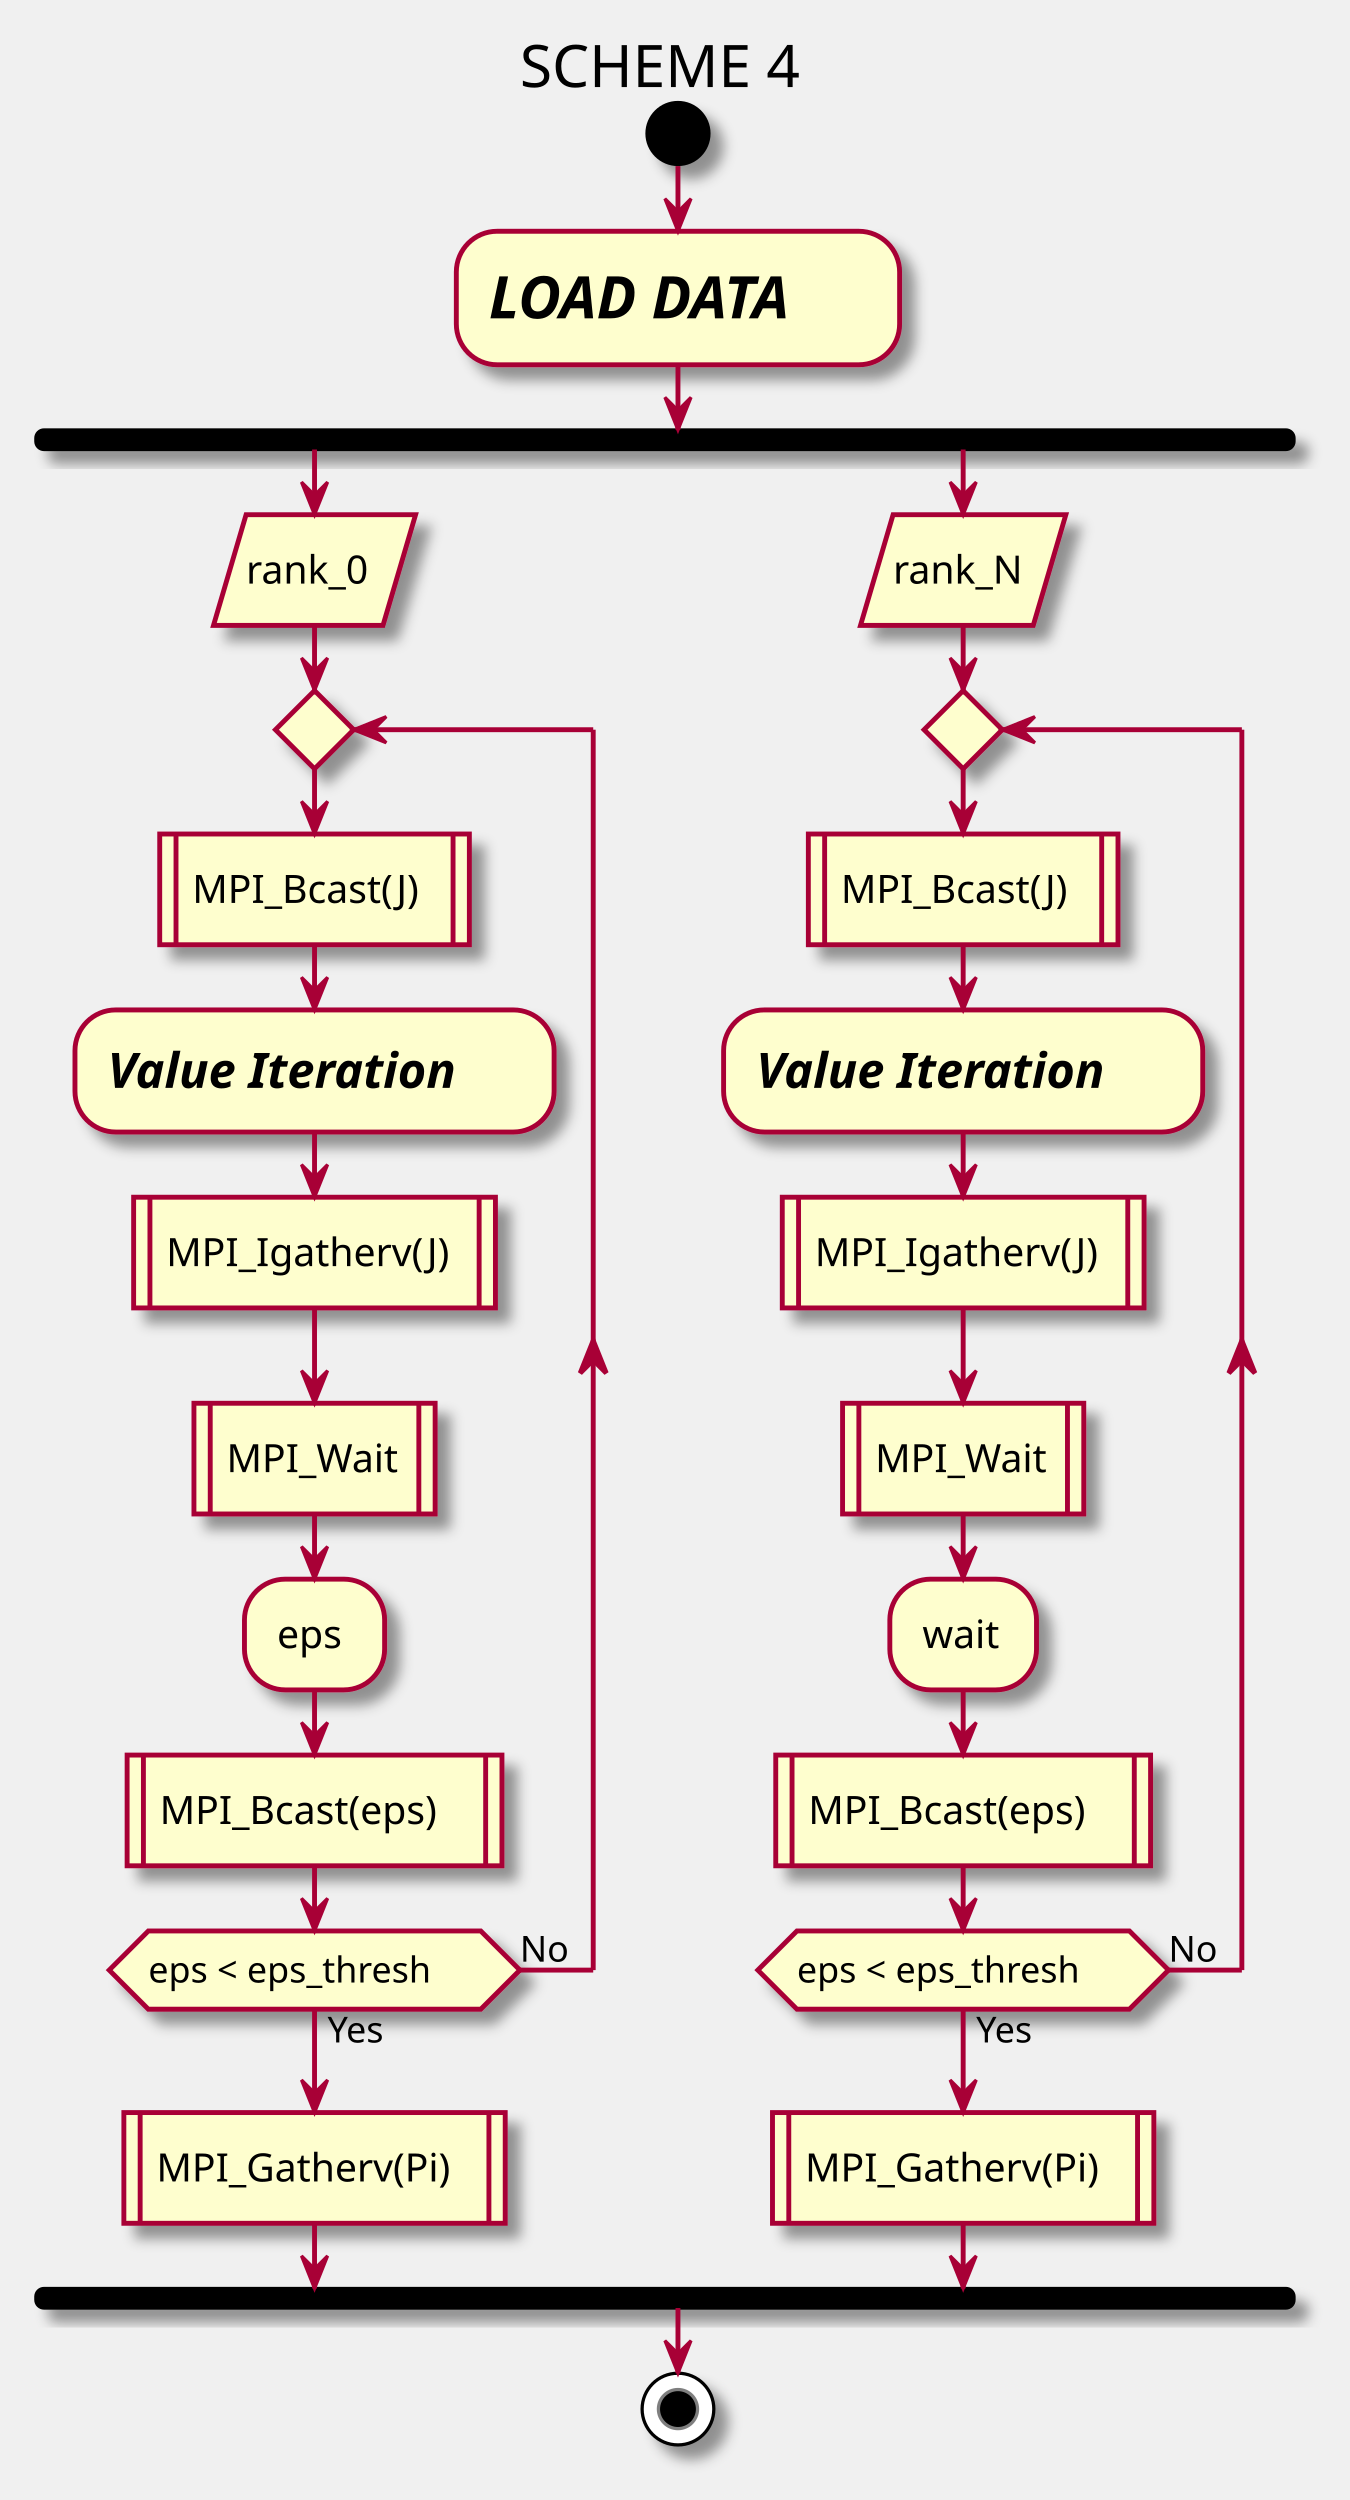
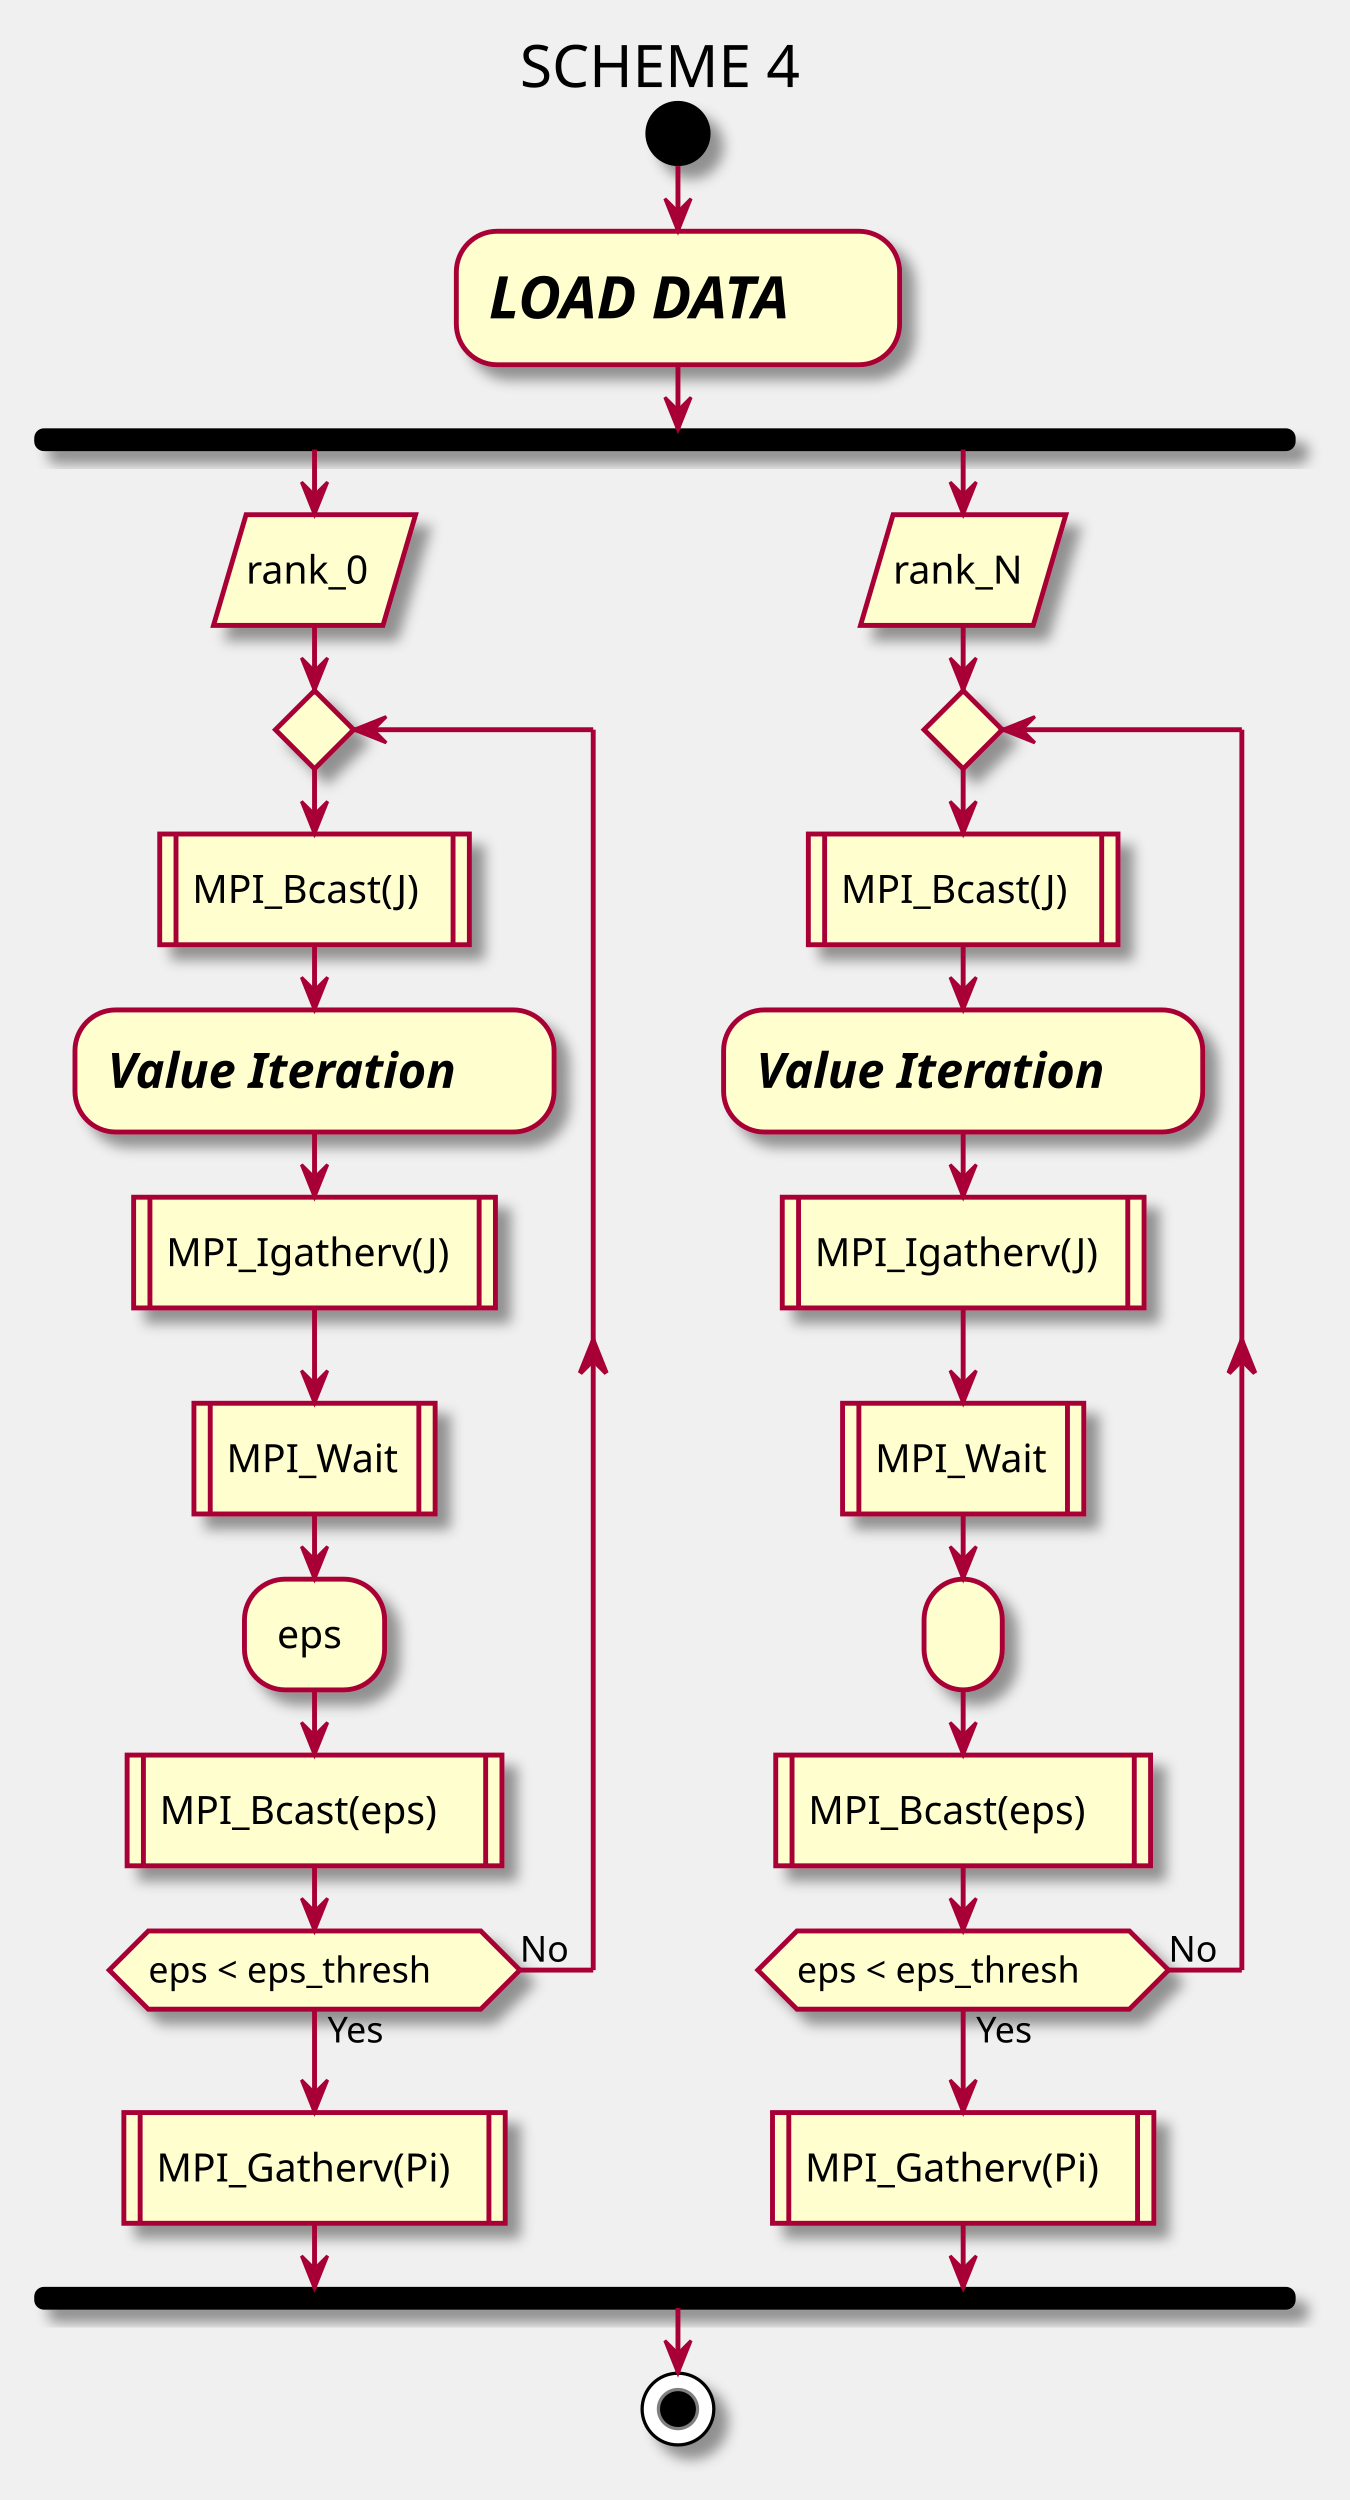
<svg xmlns="http://www.w3.org/2000/svg" contentScriptType="application/ecmascript" contentStyleType="text/css" height="767px" preserveAspectRatio="none" style="width:414px;height:767px;background:#FFFFFF;" version="1.1" viewBox="0 0 414 767" width="414px" zoomAndPan="magnify">
  <defs>
-     <filter height="300%" id="f1m31sf1l2rqfe" width="300%" x="-1" y="-1">
+     <filter height="300%" id="fapouqt244ly3" width="300%" x="-1" y="-1">
      <feGaussianBlur result="blurOut" stdDeviation="2.0" />
      <feColorMatrix in="blurOut" result="blurOut2" type="matrix" values="0 0 0 0 0 0 0 0 0 0 0 0 0 0 0 0 0 0 .4 0" />
      <feOffset dx="4.0" dy="4.0" in="blurOut2" result="blurOut3" />
      <feBlend in="SourceGraphic" in2="blurOut3" mode="normal" />
    </filter>
  </defs>
  <g>
    <text fill="#000000" font-family="sans-serif" font-size="18" lengthAdjust="spacing" textLength="93" x="159.5" y="26.708">SCHEME 4</text>
-     <ellipse cx="208" cy="40.953" fill="#000000" filter="url(#f1m31sf1l2rqfe)" rx="10" ry="10" style="stroke:none;stroke-width:1.0;" />
-     <rect fill="#FEFECE" filter="url(#f1m31sf1l2rqfe)" height="40.953" rx="12.5" ry="12.5" style="stroke:#A80036;stroke-width:1.5;" width="136" x="140" y="70.953" />
+     <ellipse cx="208" cy="40.953" fill="#000000" filter="url(#fapouqt244ly3)" rx="10" ry="10" style="stroke:none;stroke-width:1.0;" />
+     <rect fill="#FEFECE" filter="url(#fapouqt244ly3)" height="40.953" rx="12.5" ry="12.5" style="stroke:#A80036;stroke-width:1.5;" width="136" x="140" y="70.953" />
    <text fill="#000000" font-family="sans-serif" font-size="18" font-style="italic" font-weight="bold" lengthAdjust="spacing" textLength="116" x="150" y="97.661">LOAD DATA</text>
-     <rect fill="#000000" filter="url(#f1m31sf1l2rqfe)" height="6" rx="2.5" ry="2.5" style="stroke:#000000;stroke-width:1.0;" width="386" x="11" y="131.906" />
-     <polygon fill="#FEFECE" filter="url(#f1m31sf1l2rqfe)" points="75.5,157.906,127.5,157.906,117.5,191.875,65.5,191.875" style="stroke:#A80036;stroke-width:1.5;" />
+     <rect fill="#000000" filter="url(#fapouqt244ly3)" height="6" rx="2.5" ry="2.5" style="stroke:#000000;stroke-width:1.0;" width="386" x="11" y="131.906" />
+     <polygon fill="#FEFECE" filter="url(#fapouqt244ly3)" points="75.5,157.906,127.5,157.906,117.5,191.875,65.5,191.875" style="stroke:#A80036;stroke-width:1.5;" />
    <text fill="#000000" font-family="sans-serif" font-size="12" lengthAdjust="spacing" textLength="42" x="75.5" y="179.045">rank_0</text>
-     <rect fill="#FEFECE" filter="url(#f1m31sf1l2rqfe)" height="33.969" style="stroke:#A80036;stroke-width:1.5;" width="95" x="49" y="255.875" />
+     <rect fill="#FEFECE" filter="url(#fapouqt244ly3)" height="33.969" style="stroke:#A80036;stroke-width:1.5;" width="95" x="49" y="255.875" />
    <line style="stroke:#A80036;stroke-width:1.5;" x1="54" x2="54" y1="255.875" y2="289.844" />
    <line style="stroke:#A80036;stroke-width:1.5;" x1="139" x2="139" y1="255.875" y2="289.844" />
    <text fill="#000000" font-family="sans-serif" font-size="12" lengthAdjust="spacing" textLength="75" x="59" y="277.014">MPI_Bcast(J)</text>
-     <rect fill="#FEFECE" filter="url(#f1m31sf1l2rqfe)" height="37.461" rx="12.5" ry="12.5" style="stroke:#A80036;stroke-width:1.5;" width="147" x="23" y="309.844" />
+     <rect fill="#FEFECE" filter="url(#fapouqt244ly3)" height="37.461" rx="12.5" ry="12.5" style="stroke:#A80036;stroke-width:1.5;" width="147" x="23" y="309.844" />
    <text fill="#000000" font-family="sans-serif" font-size="15" font-style="italic" font-weight="bold" lengthAdjust="spacing" textLength="127" x="33" y="333.767">Value Iteration</text>
-     <rect fill="#FEFECE" filter="url(#f1m31sf1l2rqfe)" height="33.969" style="stroke:#A80036;stroke-width:1.5;" width="111" x="41" y="367.305" />
+     <rect fill="#FEFECE" filter="url(#fapouqt244ly3)" height="33.969" style="stroke:#A80036;stroke-width:1.5;" width="111" x="41" y="367.305" />
    <line style="stroke:#A80036;stroke-width:1.5;" x1="46" x2="46" y1="367.305" y2="401.273" />
    <line style="stroke:#A80036;stroke-width:1.5;" x1="147" x2="147" y1="367.305" y2="401.273" />
    <text fill="#000000" font-family="sans-serif" font-size="12" lengthAdjust="spacing" textLength="91" x="51" y="388.443">MPI_Igatherv(J)</text>
-     <rect fill="#FEFECE" filter="url(#f1m31sf1l2rqfe)" height="33.969" style="stroke:#A80036;stroke-width:1.5;" width="74" x="59.5" y="430.519" />
+     <rect fill="#FEFECE" filter="url(#fapouqt244ly3)" height="33.969" style="stroke:#A80036;stroke-width:1.5;" width="74" x="59.5" y="430.519" />
    <line style="stroke:#A80036;stroke-width:1.5;" x1="64.5" x2="64.5" y1="430.519" y2="464.488" />
    <line style="stroke:#A80036;stroke-width:1.5;" x1="128.5" x2="128.5" y1="430.519" y2="464.488" />
    <text fill="#000000" font-family="sans-serif" font-size="12" lengthAdjust="spacing" textLength="54" x="69.5" y="451.658">MPI_Wait</text>
-     <rect fill="#FEFECE" filter="url(#f1m31sf1l2rqfe)" height="33.969" rx="12.5" ry="12.5" style="stroke:#A80036;stroke-width:1.5;" width="43" x="75" y="484.488" />
+     <rect fill="#FEFECE" filter="url(#fapouqt244ly3)" height="33.969" rx="12.5" ry="12.5" style="stroke:#A80036;stroke-width:1.5;" width="43" x="75" y="484.488" />
    <text fill="#000000" font-family="sans-serif" font-size="12" lengthAdjust="spacing" textLength="23" x="85" y="505.627">eps</text>
-     <rect fill="#FEFECE" filter="url(#f1m31sf1l2rqfe)" height="33.969" style="stroke:#A80036;stroke-width:1.5;" width="115" x="39" y="538.457" />
+     <rect fill="#FEFECE" filter="url(#fapouqt244ly3)" height="33.969" style="stroke:#A80036;stroke-width:1.5;" width="115" x="39" y="538.457" />
    <line style="stroke:#A80036;stroke-width:1.5;" x1="44" x2="44" y1="538.457" y2="572.426" />
    <line style="stroke:#A80036;stroke-width:1.5;" x1="149" x2="149" y1="538.457" y2="572.426" />
    <text fill="#000000" font-family="sans-serif" font-size="12" lengthAdjust="spacing" textLength="95" x="49" y="559.596">MPI_Bcast(eps)</text>
-     <polygon fill="#FEFECE" filter="url(#f1m31sf1l2rqfe)" points="96.5,211.875,108.5,223.875,96.5,235.875,84.5,223.875,96.5,211.875" style="stroke:#A80036;stroke-width:1.5;" />
-     <polygon fill="#FEFECE" filter="url(#f1m31sf1l2rqfe)" points="45.5,592.426,147.5,592.426,159.5,604.426,147.5,616.426,45.5,616.426,33.5,604.426,45.5,592.426" style="stroke:#A80036;stroke-width:1.5;" />
+     <polygon fill="#FEFECE" filter="url(#fapouqt244ly3)" points="96.5,211.875,108.5,223.875,96.5,235.875,84.5,223.875,96.5,211.875" style="stroke:#A80036;stroke-width:1.5;" />
+     <polygon fill="#FEFECE" filter="url(#fapouqt244ly3)" points="45.5,592.426,147.5,592.426,159.5,604.426,147.5,616.426,45.5,616.426,33.5,604.426,45.5,592.426" style="stroke:#A80036;stroke-width:1.5;" />
    <text fill="#000000" font-family="sans-serif" font-size="11" lengthAdjust="spacing" textLength="21" x="100.5" y="626.636">Yes</text>
    <text fill="#000000" font-family="sans-serif" font-size="11" lengthAdjust="spacing" textLength="102" x="45.5" y="608.234">eps &lt; eps_thresh</text>
    <text fill="#000000" font-family="sans-serif" font-size="11" lengthAdjust="spacing" textLength="15" x="159.5" y="601.832">No</text>
-     <rect fill="#FEFECE" filter="url(#f1m31sf1l2rqfe)" height="33.969" style="stroke:#A80036;stroke-width:1.5;" width="117" x="38" y="648.136" />
+     <rect fill="#FEFECE" filter="url(#fapouqt244ly3)" height="33.969" style="stroke:#A80036;stroke-width:1.5;" width="117" x="38" y="648.136" />
    <line style="stroke:#A80036;stroke-width:1.5;" x1="43" x2="43" y1="648.136" y2="682.105" />
    <line style="stroke:#A80036;stroke-width:1.5;" x1="150" x2="150" y1="648.136" y2="682.105" />
    <text fill="#000000" font-family="sans-serif" font-size="12" lengthAdjust="spacing" textLength="97" x="48" y="669.275">MPI_Gatherv(Pi)</text>
-     <polygon fill="#FEFECE" filter="url(#f1m31sf1l2rqfe)" points="274,157.906,327,157.906,317,191.875,264,191.875" style="stroke:#A80036;stroke-width:1.5;" />
+     <polygon fill="#FEFECE" filter="url(#fapouqt244ly3)" points="274,157.906,327,157.906,317,191.875,264,191.875" style="stroke:#A80036;stroke-width:1.5;" />
    <text fill="#000000" font-family="sans-serif" font-size="12" lengthAdjust="spacing" textLength="43" x="274" y="179.045">rank_N</text>
-     <rect fill="#FEFECE" filter="url(#f1m31sf1l2rqfe)" height="33.969" style="stroke:#A80036;stroke-width:1.5;" width="95" x="248" y="255.875" />
+     <rect fill="#FEFECE" filter="url(#fapouqt244ly3)" height="33.969" style="stroke:#A80036;stroke-width:1.5;" width="95" x="248" y="255.875" />
    <line style="stroke:#A80036;stroke-width:1.5;" x1="253" x2="253" y1="255.875" y2="289.844" />
    <line style="stroke:#A80036;stroke-width:1.5;" x1="338" x2="338" y1="255.875" y2="289.844" />
    <text fill="#000000" font-family="sans-serif" font-size="12" lengthAdjust="spacing" textLength="75" x="258" y="277.014">MPI_Bcast(J)</text>
-     <rect fill="#FEFECE" filter="url(#f1m31sf1l2rqfe)" height="37.461" rx="12.5" ry="12.5" style="stroke:#A80036;stroke-width:1.5;" width="147" x="222" y="309.844" />
+     <rect fill="#FEFECE" filter="url(#fapouqt244ly3)" height="37.461" rx="12.5" ry="12.5" style="stroke:#A80036;stroke-width:1.5;" width="147" x="222" y="309.844" />
    <text fill="#000000" font-family="sans-serif" font-size="15" font-style="italic" font-weight="bold" lengthAdjust="spacing" textLength="127" x="232" y="333.767">Value Iteration</text>
-     <rect fill="#FEFECE" filter="url(#f1m31sf1l2rqfe)" height="33.969" style="stroke:#A80036;stroke-width:1.5;" width="111" x="240" y="367.305" />
+     <rect fill="#FEFECE" filter="url(#fapouqt244ly3)" height="33.969" style="stroke:#A80036;stroke-width:1.5;" width="111" x="240" y="367.305" />
    <line style="stroke:#A80036;stroke-width:1.5;" x1="245" x2="245" y1="367.305" y2="401.273" />
    <line style="stroke:#A80036;stroke-width:1.5;" x1="346" x2="346" y1="367.305" y2="401.273" />
    <text fill="#000000" font-family="sans-serif" font-size="12" lengthAdjust="spacing" textLength="91" x="250" y="388.443">MPI_Igatherv(J)</text>
-     <rect fill="#FEFECE" filter="url(#f1m31sf1l2rqfe)" height="33.969" style="stroke:#A80036;stroke-width:1.5;" width="74" x="258.5" y="430.519" />
+     <rect fill="#FEFECE" filter="url(#fapouqt244ly3)" height="33.969" style="stroke:#A80036;stroke-width:1.5;" width="74" x="258.5" y="430.519" />
    <line style="stroke:#A80036;stroke-width:1.5;" x1="263.5" x2="263.5" y1="430.519" y2="464.488" />
    <line style="stroke:#A80036;stroke-width:1.5;" x1="327.5" x2="327.5" y1="430.519" y2="464.488" />
    <text fill="#000000" font-family="sans-serif" font-size="12" lengthAdjust="spacing" textLength="54" x="268.5" y="451.658">MPI_Wait</text>
-     <rect fill="#FEFECE" filter="url(#f1m31sf1l2rqfe)" height="33.969" rx="12.5" ry="12.5" style="stroke:#A80036;stroke-width:1.5;" width="45" x="273" y="484.488" />
-     <text fill="#000000" font-family="sans-serif" font-size="12" lengthAdjust="spacing" textLength="25" x="283" y="505.627">wait</text>
-     <rect fill="#FEFECE" filter="url(#f1m31sf1l2rqfe)" height="33.969" style="stroke:#A80036;stroke-width:1.5;" width="115" x="238" y="538.457" />
+     <rect fill="#FEFECE" filter="url(#fapouqt244ly3)" height="33.969" rx="12.5" ry="12.5" style="stroke:#A80036;stroke-width:1.5;" width="24" x="283.5" y="484.488" />
+     <text fill="#000000" font-family="sans-serif" font-size="12" lengthAdjust="spacing" textLength="0" x="297.5" y="505.627" />
+     <rect fill="#FEFECE" filter="url(#fapouqt244ly3)" height="33.969" style="stroke:#A80036;stroke-width:1.5;" width="115" x="238" y="538.457" />
    <line style="stroke:#A80036;stroke-width:1.5;" x1="243" x2="243" y1="538.457" y2="572.426" />
    <line style="stroke:#A80036;stroke-width:1.5;" x1="348" x2="348" y1="538.457" y2="572.426" />
    <text fill="#000000" font-family="sans-serif" font-size="12" lengthAdjust="spacing" textLength="95" x="248" y="559.596">MPI_Bcast(eps)</text>
-     <polygon fill="#FEFECE" filter="url(#f1m31sf1l2rqfe)" points="295.5,211.875,307.5,223.875,295.5,235.875,283.5,223.875,295.5,211.875" style="stroke:#A80036;stroke-width:1.5;" />
-     <polygon fill="#FEFECE" filter="url(#f1m31sf1l2rqfe)" points="244.5,592.426,346.5,592.426,358.5,604.426,346.5,616.426,244.5,616.426,232.5,604.426,244.5,592.426" style="stroke:#A80036;stroke-width:1.5;" />
+     <polygon fill="#FEFECE" filter="url(#fapouqt244ly3)" points="295.5,211.875,307.5,223.875,295.5,235.875,283.5,223.875,295.5,211.875" style="stroke:#A80036;stroke-width:1.5;" />
+     <polygon fill="#FEFECE" filter="url(#fapouqt244ly3)" points="244.5,592.426,346.5,592.426,358.5,604.426,346.5,616.426,244.5,616.426,232.5,604.426,244.5,592.426" style="stroke:#A80036;stroke-width:1.5;" />
    <text fill="#000000" font-family="sans-serif" font-size="11" lengthAdjust="spacing" textLength="21" x="299.5" y="626.636">Yes</text>
    <text fill="#000000" font-family="sans-serif" font-size="11" lengthAdjust="spacing" textLength="102" x="244.5" y="608.234">eps &lt; eps_thresh</text>
    <text fill="#000000" font-family="sans-serif" font-size="11" lengthAdjust="spacing" textLength="15" x="358.5" y="601.832">No</text>
-     <rect fill="#FEFECE" filter="url(#f1m31sf1l2rqfe)" height="33.969" style="stroke:#A80036;stroke-width:1.5;" width="117" x="237" y="648.136" />
+     <rect fill="#FEFECE" filter="url(#fapouqt244ly3)" height="33.969" style="stroke:#A80036;stroke-width:1.5;" width="117" x="237" y="648.136" />
    <line style="stroke:#A80036;stroke-width:1.5;" x1="242" x2="242" y1="648.136" y2="682.105" />
    <line style="stroke:#A80036;stroke-width:1.5;" x1="349" x2="349" y1="648.136" y2="682.105" />
    <text fill="#000000" font-family="sans-serif" font-size="12" lengthAdjust="spacing" textLength="97" x="247" y="669.275">MPI_Gatherv(Pi)</text>
-     <rect fill="#000000" filter="url(#f1m31sf1l2rqfe)" height="6" rx="2.5" ry="2.5" style="stroke:#000000;stroke-width:1.0;" width="386" x="11" y="702.105" />
-     <ellipse cx="208" cy="739.105" fill="#FFFFFF" filter="url(#f1m31sf1l2rqfe)" rx="11" ry="11" style="stroke:#000000;stroke-width:1.0;" />
+     <rect fill="#000000" filter="url(#fapouqt244ly3)" height="6" rx="2.5" ry="2.5" style="stroke:#000000;stroke-width:1.0;" width="386" x="11" y="702.105" />
+     <ellipse cx="208" cy="739.105" fill="#FFFFFF" filter="url(#fapouqt244ly3)" rx="11" ry="11" style="stroke:#000000;stroke-width:1.0;" />
    <ellipse cx="208" cy="739.105" fill="#000000" rx="6" ry="6" style="stroke:#7F7F7F;stroke-width:1.0;" />
    <line style="stroke:#A80036;stroke-width:1.5;" x1="208" x2="208" y1="50.953" y2="70.953" />
    <polygon fill="#A80036" points="204,60.953,208,70.953,212,60.953,208,64.953" style="stroke:#A80036;stroke-width:1.0;" />
    <line style="stroke:#A80036;stroke-width:1.5;" x1="96.5" x2="96.5" y1="289.844" y2="309.844" />
    <polygon fill="#A80036" points="92.5,299.844,96.5,309.844,100.5,299.844,96.5,303.844" style="stroke:#A80036;stroke-width:1.0;" />
    <line style="stroke:#A80036;stroke-width:1.5;" x1="96.5" x2="96.5" y1="347.305" y2="367.305" />
    <polygon fill="#A80036" points="92.5,357.305,96.5,367.305,100.5,357.305,96.5,361.305" style="stroke:#A80036;stroke-width:1.0;" />
    <line style="stroke:#A80036;stroke-width:1.5;" x1="96.5" x2="96.5" y1="401.273" y2="430.519" />
    <polygon fill="#A80036" points="92.5,420.519,96.5,430.519,100.5,420.519,96.5,424.519" style="stroke:#A80036;stroke-width:1.0;" />
    <line style="stroke:#A80036;stroke-width:1.5;" x1="96.5" x2="96.5" y1="464.488" y2="484.488" />
    <polygon fill="#A80036" points="92.5,474.488,96.5,484.488,100.5,474.488,96.5,478.488" style="stroke:#A80036;stroke-width:1.0;" />
    <line style="stroke:#A80036;stroke-width:1.5;" x1="96.5" x2="96.5" y1="518.457" y2="538.457" />
    <polygon fill="#A80036" points="92.5,528.457,96.5,538.457,100.5,528.457,96.5,532.457" style="stroke:#A80036;stroke-width:1.0;" />
    <line style="stroke:#A80036;stroke-width:1.5;" x1="96.5" x2="96.5" y1="235.875" y2="255.875" />
    <polygon fill="#A80036" points="92.5,245.875,96.5,255.875,100.5,245.875,96.5,249.875" style="stroke:#A80036;stroke-width:1.0;" />
    <line style="stroke:#A80036;stroke-width:1.5;" x1="159.5" x2="182" y1="604.426" y2="604.426" />
    <polygon fill="#A80036" points="178,421.273,182,411.273,186,421.273,182,417.273" style="stroke:#A80036;stroke-width:1.5;" />
    <line style="stroke:#A80036;stroke-width:1.5;" x1="182" x2="182" y1="223.875" y2="604.426" />
    <line style="stroke:#A80036;stroke-width:1.5;" x1="182" x2="108.5" y1="223.875" y2="223.875" />
    <polygon fill="#A80036" points="118.5,219.875,108.5,223.875,118.5,227.875,114.5,223.875" style="stroke:#A80036;stroke-width:1.0;" />
    <line style="stroke:#A80036;stroke-width:1.5;" x1="96.5" x2="96.5" y1="572.426" y2="592.426" />
    <polygon fill="#A80036" points="92.5,582.426,96.5,592.426,100.5,582.426,96.5,586.426" style="stroke:#A80036;stroke-width:1.0;" />
    <line style="stroke:#A80036;stroke-width:1.5;" x1="96.5" x2="96.5" y1="191.875" y2="211.875" />
    <polygon fill="#A80036" points="92.5,201.875,96.5,211.875,100.5,201.875,96.5,205.875" style="stroke:#A80036;stroke-width:1.0;" />
    <line style="stroke:#A80036;stroke-width:1.5;" x1="96.5" x2="96.5" y1="616.426" y2="648.136" />
    <polygon fill="#A80036" points="92.5,638.136,96.5,648.136,100.5,638.136,96.5,642.136" style="stroke:#A80036;stroke-width:1.0;" />
    <line style="stroke:#A80036;stroke-width:1.5;" x1="295.5" x2="295.5" y1="289.844" y2="309.844" />
    <polygon fill="#A80036" points="291.5,299.844,295.5,309.844,299.5,299.844,295.5,303.844" style="stroke:#A80036;stroke-width:1.0;" />
    <line style="stroke:#A80036;stroke-width:1.5;" x1="295.5" x2="295.5" y1="347.305" y2="367.305" />
    <polygon fill="#A80036" points="291.5,357.305,295.5,367.305,299.5,357.305,295.5,361.305" style="stroke:#A80036;stroke-width:1.0;" />
    <line style="stroke:#A80036;stroke-width:1.5;" x1="295.5" x2="295.5" y1="401.273" y2="430.519" />
    <polygon fill="#A80036" points="291.5,420.519,295.5,430.519,299.5,420.519,295.5,424.519" style="stroke:#A80036;stroke-width:1.0;" />
    <line style="stroke:#A80036;stroke-width:1.5;" x1="295.5" x2="295.5" y1="464.488" y2="484.488" />
    <polygon fill="#A80036" points="291.5,474.488,295.5,484.488,299.5,474.488,295.5,478.488" style="stroke:#A80036;stroke-width:1.0;" />
    <line style="stroke:#A80036;stroke-width:1.5;" x1="295.5" x2="295.5" y1="518.457" y2="538.457" />
    <polygon fill="#A80036" points="291.5,528.457,295.5,538.457,299.5,528.457,295.5,532.457" style="stroke:#A80036;stroke-width:1.0;" />
    <line style="stroke:#A80036;stroke-width:1.5;" x1="295.5" x2="295.5" y1="235.875" y2="255.875" />
    <polygon fill="#A80036" points="291.5,245.875,295.5,255.875,299.5,245.875,295.5,249.875" style="stroke:#A80036;stroke-width:1.0;" />
    <line style="stroke:#A80036;stroke-width:1.5;" x1="358.5" x2="381" y1="604.426" y2="604.426" />
    <polygon fill="#A80036" points="377,421.273,381,411.273,385,421.273,381,417.273" style="stroke:#A80036;stroke-width:1.5;" />
    <line style="stroke:#A80036;stroke-width:1.5;" x1="381" x2="381" y1="223.875" y2="604.426" />
    <line style="stroke:#A80036;stroke-width:1.5;" x1="381" x2="307.5" y1="223.875" y2="223.875" />
    <polygon fill="#A80036" points="317.5,219.875,307.5,223.875,317.5,227.875,313.5,223.875" style="stroke:#A80036;stroke-width:1.0;" />
    <line style="stroke:#A80036;stroke-width:1.5;" x1="295.5" x2="295.5" y1="572.426" y2="592.426" />
    <polygon fill="#A80036" points="291.5,582.426,295.5,592.426,299.5,582.426,295.5,586.426" style="stroke:#A80036;stroke-width:1.0;" />
    <line style="stroke:#A80036;stroke-width:1.5;" x1="295.5" x2="295.5" y1="191.875" y2="211.875" />
    <polygon fill="#A80036" points="291.5,201.875,295.5,211.875,299.5,201.875,295.5,205.875" style="stroke:#A80036;stroke-width:1.0;" />
    <line style="stroke:#A80036;stroke-width:1.5;" x1="295.5" x2="295.5" y1="616.426" y2="648.136" />
    <polygon fill="#A80036" points="291.5,638.136,295.5,648.136,299.5,638.136,295.5,642.136" style="stroke:#A80036;stroke-width:1.0;" />
    <line style="stroke:#A80036;stroke-width:1.5;" x1="96.5" x2="96.5" y1="137.906" y2="157.906" />
    <polygon fill="#A80036" points="92.5,147.906,96.5,157.906,100.5,147.906,96.5,151.906" style="stroke:#A80036;stroke-width:1.0;" />
    <line style="stroke:#A80036;stroke-width:1.5;" x1="295.5" x2="295.5" y1="137.906" y2="157.906" />
    <polygon fill="#A80036" points="291.5,147.906,295.5,157.906,299.5,147.906,295.5,151.906" style="stroke:#A80036;stroke-width:1.0;" />
    <line style="stroke:#A80036;stroke-width:1.5;" x1="96.5" x2="96.5" y1="682.105" y2="702.105" />
    <polygon fill="#A80036" points="92.5,692.105,96.5,702.105,100.5,692.105,96.5,696.105" style="stroke:#A80036;stroke-width:1.0;" />
    <line style="stroke:#A80036;stroke-width:1.5;" x1="295.5" x2="295.5" y1="682.105" y2="702.105" />
    <polygon fill="#A80036" points="291.5,692.105,295.5,702.105,299.5,692.105,295.5,696.105" style="stroke:#A80036;stroke-width:1.0;" />
    <line style="stroke:#A80036;stroke-width:1.5;" x1="208" x2="208" y1="111.906" y2="131.906" />
    <polygon fill="#A80036" points="204,121.906,208,131.906,212,121.906,208,125.906" style="stroke:#A80036;stroke-width:1.0;" />
    <line style="stroke:#A80036;stroke-width:1.5;" x1="208" x2="208" y1="708.105" y2="728.105" />
    <polygon fill="#A80036" points="204,718.105,208,728.105,212,718.105,208,722.105" style="stroke:#A80036;stroke-width:1.0;" />
  </g>
</svg>
